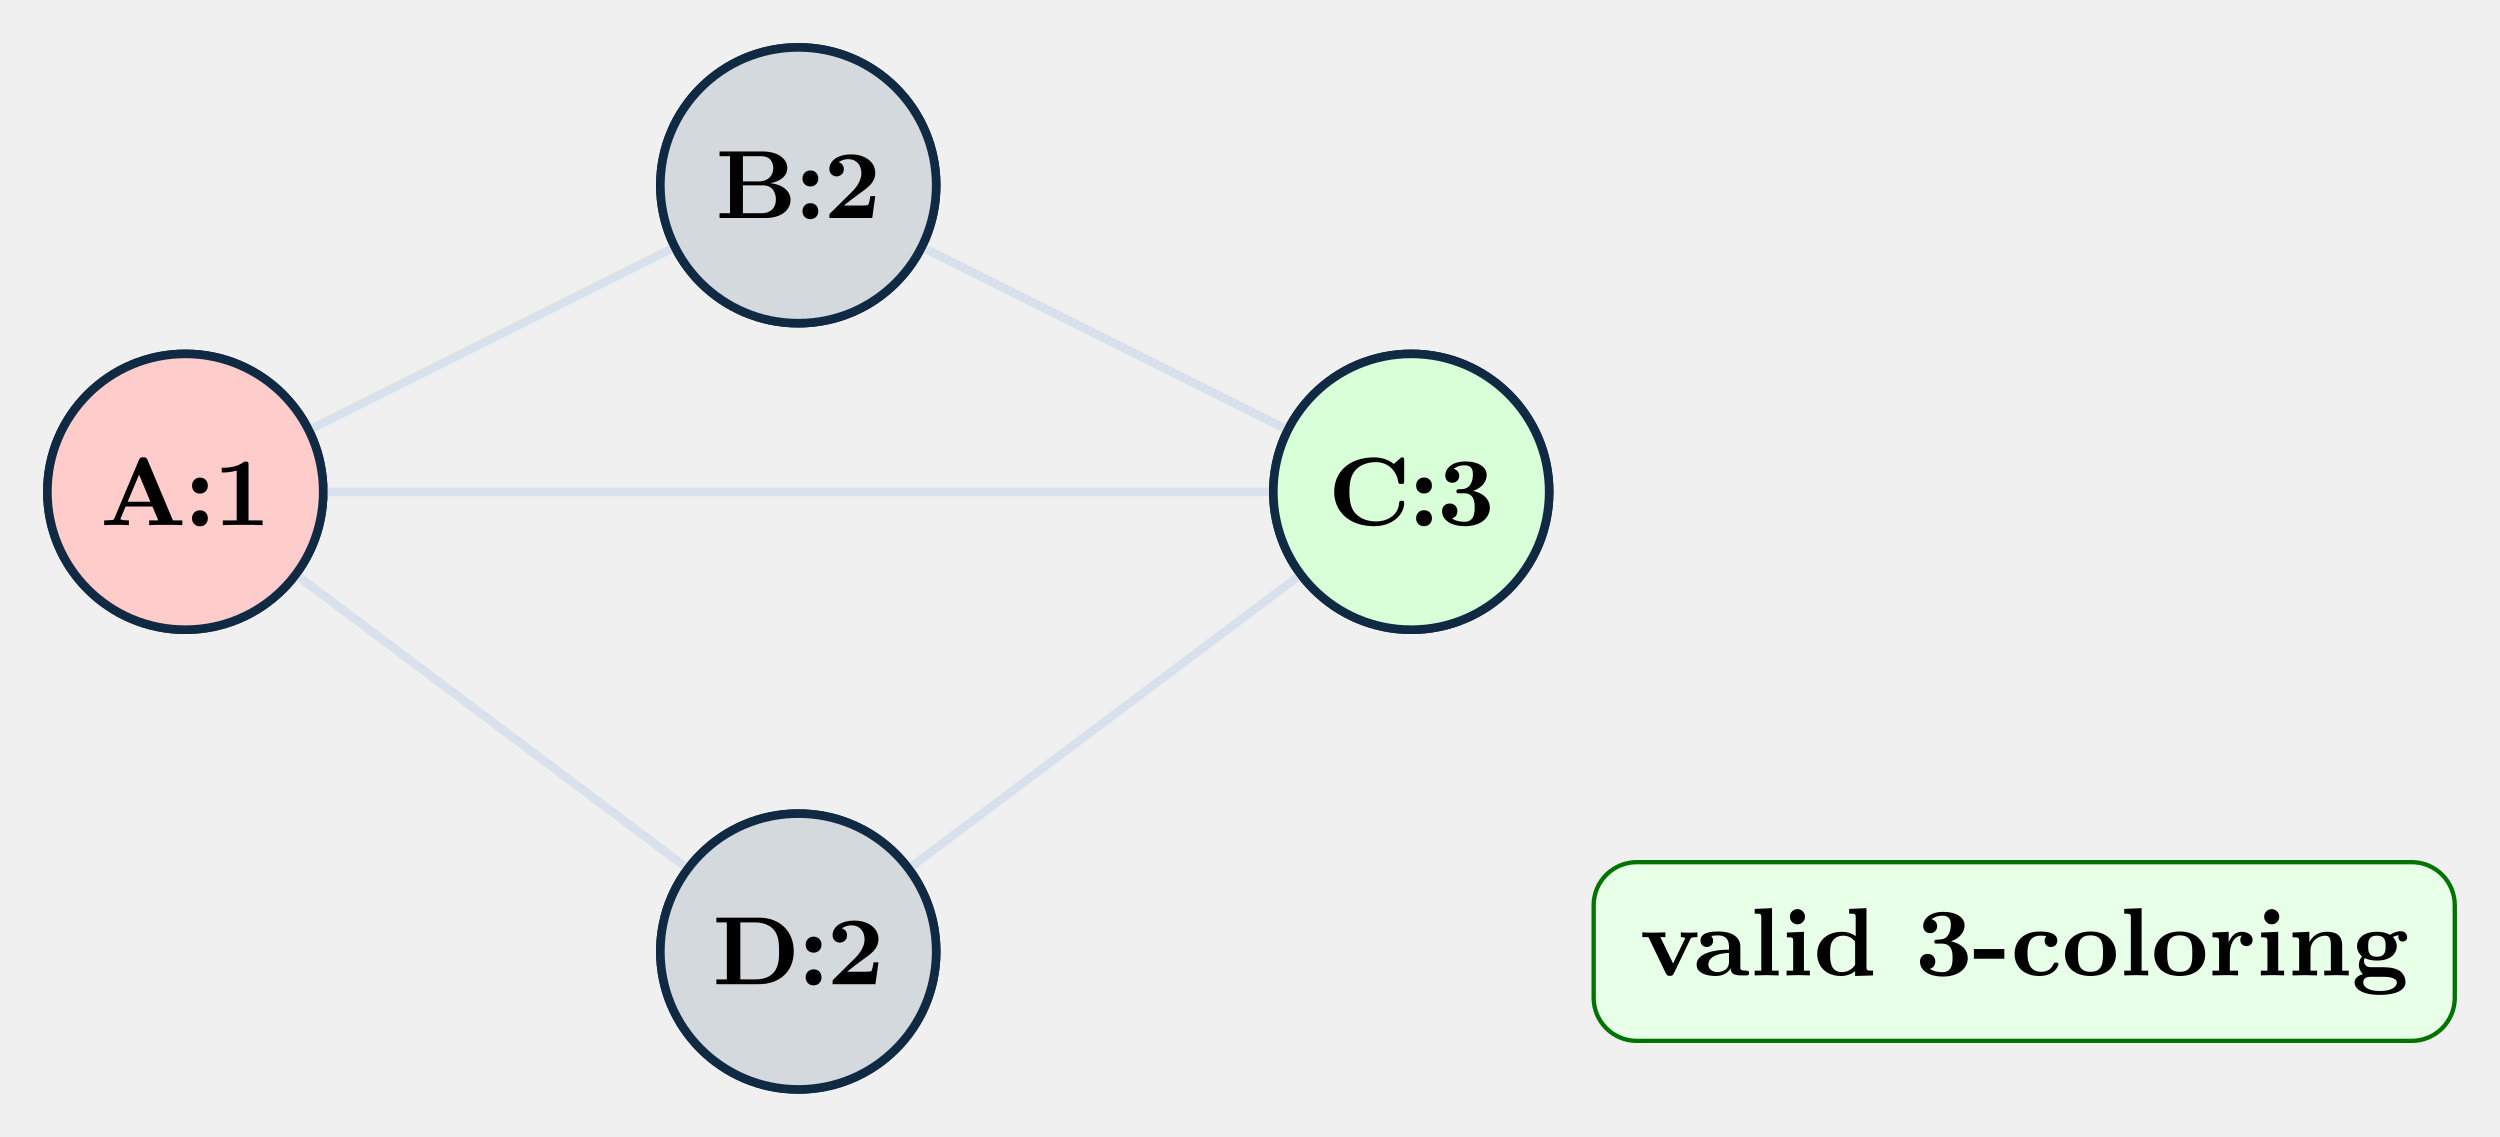
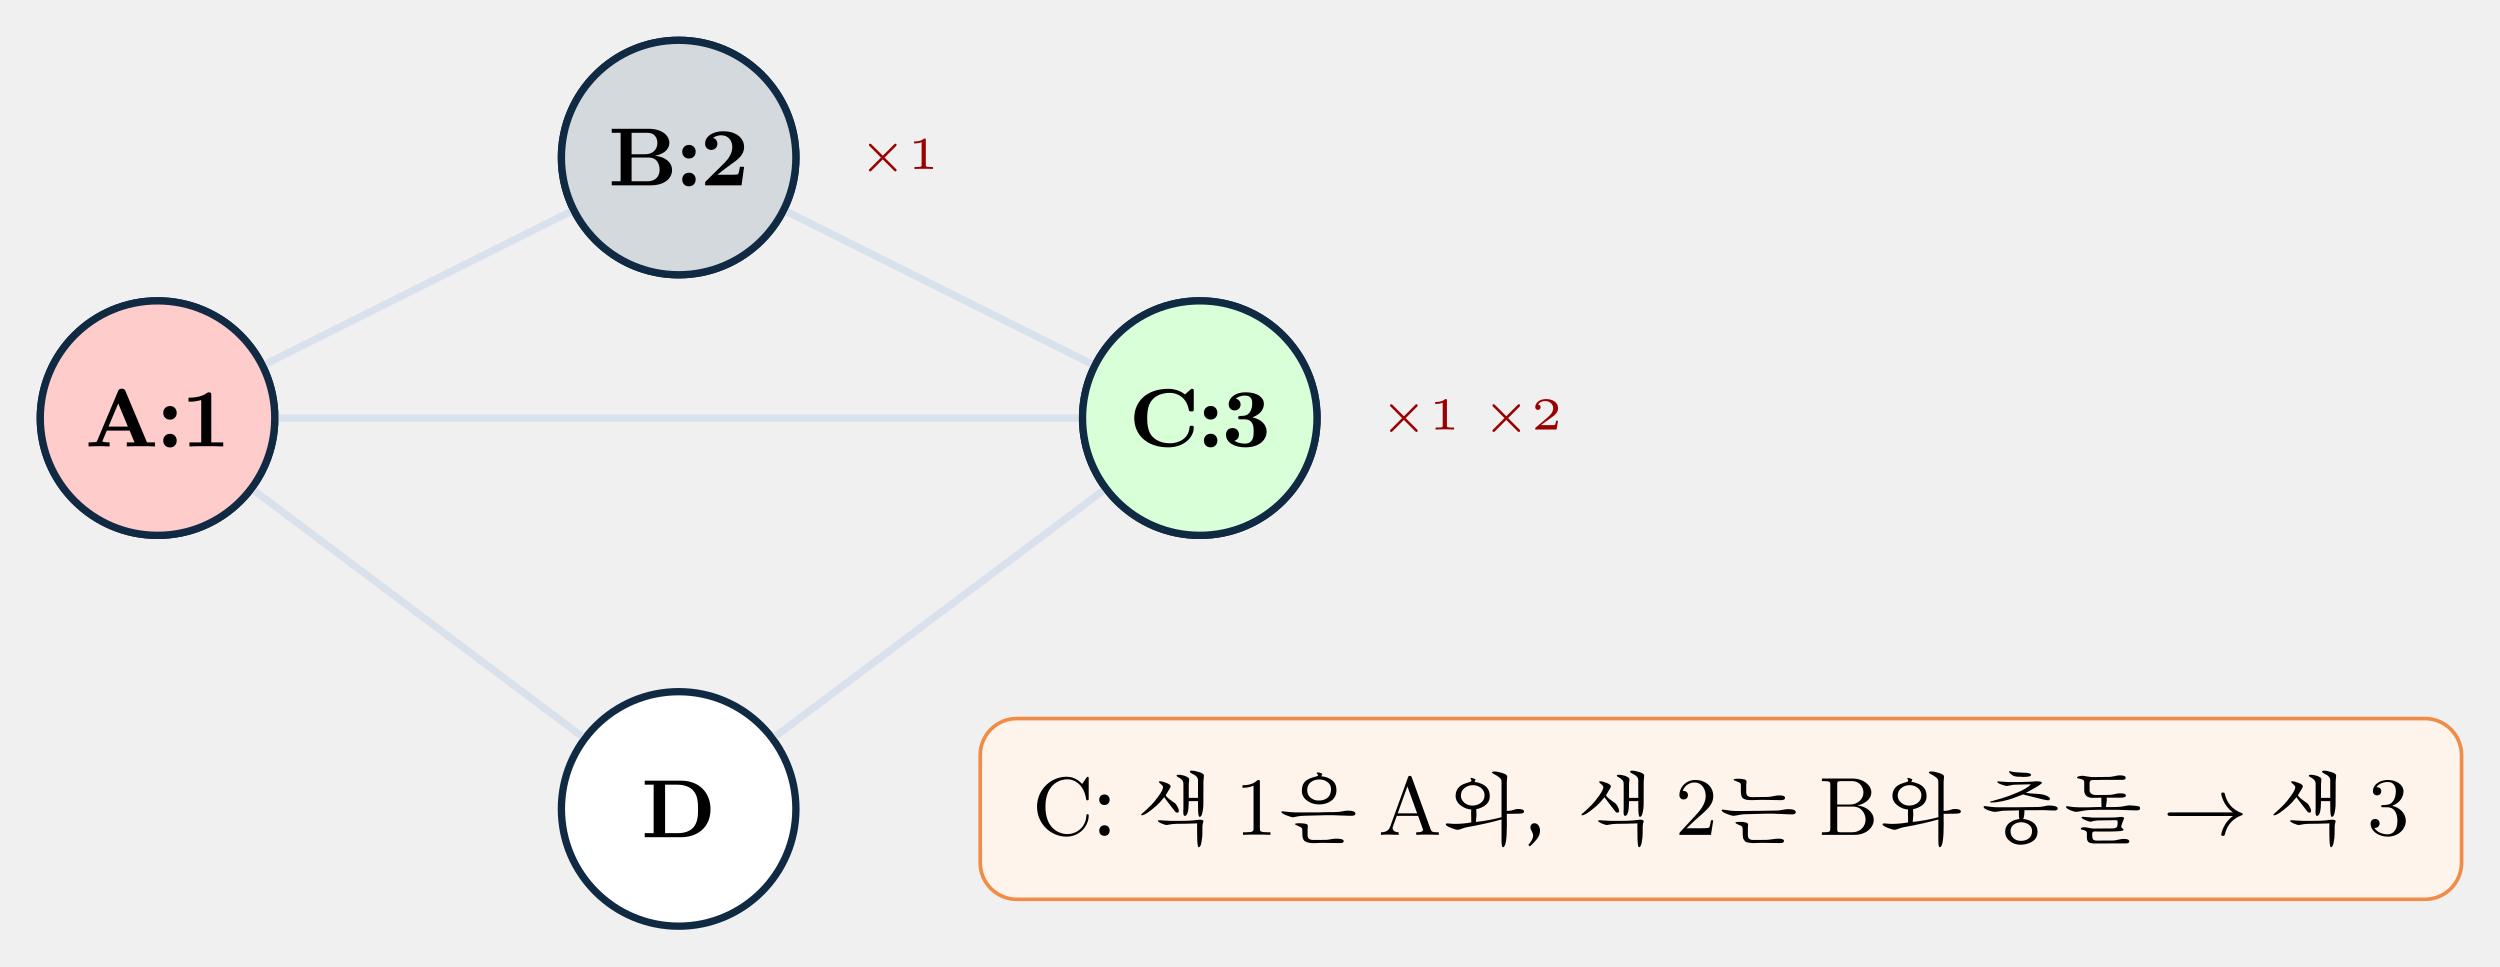
- <svg xmlns="http://www.w3.org/2000/svg" xmlns:xlink="http://www.w3.org/1999/xlink" version="1.1" width="231.224pt" height="105.145pt" viewBox="0 0 231.224 105.145">
+ <svg xmlns="http://www.w3.org/2000/svg" xmlns:xlink="http://www.w3.org/1999/xlink" version="1.1" width="271.98pt" height="105.145pt" viewBox="0 0 271.98 105.145">
  <defs>
+     <path id="g6-1" d="M7.633-2.054C6.566-1.292 6.351-.117 6.351-.018C6.351 .108 6.467 .108 6.539 .108C6.647 .108 6.71 .108 6.736-.009C6.979-1.067 7.598-1.767 8.575-2.126C8.629-2.144 8.701-2.171 8.701-2.243C8.701-2.323 8.638-2.35 8.584-2.368C7.454-2.79 6.943-3.588 6.736-4.467C6.71-4.593 6.674-4.602 6.539-4.602C6.458-4.602 6.351-4.602 6.351-4.476C6.351-4.377 6.566-3.193 7.633-2.44H.843C.691-2.44 .511-2.44 .511-2.251C.511-2.054 .682-2.054 .843-2.054H7.633Z" />
+     <path id="g5-15" d="M1.731-.457Q1.731-.206 1.642 .027Q1.552 .269 1.345 .511Q1.139 .762 1.014 .888T.628 1.265L.457 1.094Q.978 .538 .978 .054Q.978-.144 .825-.404Q.682-.664 .682-.816Q.682-1.005 .807-1.13Q.933-1.265 1.121-1.265Q1.408-1.265 1.57-1.014T1.731-.457Z" />
+     <path id="g5-29" d="M1.597-4.234Q1.758-4.072 1.758-3.821T1.597-3.409Q1.444-3.247 1.193-3.247T.78-3.409Q.628-3.57 .628-3.821T.78-4.234Q.942-4.395 1.193-4.395T1.597-4.234ZM1.758-.457Q1.758-.206 1.597-.045Q1.444 .108 1.193 .108T.78-.045Q.628-.206 .628-.457T.78-.87Q.942-1.041 1.193-1.041Q1.453-1.041 1.606-.879T1.758-.457Z" />
+     <path id="g5-7785" d="M2.18-6.109Q3.157-6.109 3.157-5.804Q3.157-5.741 3.139-5.633T3.122-5.463V-4.673Q3.122-4.53 3.157-4.422T3.256-4.252Q3.328-4.198 3.409-4.162Q3.498-4.126 3.597-4.117Q3.705-4.108 3.821-4.099Q3.938-4.099 4.054-4.108Q4.288-4.108 4.745-4.117T5.427-4.126Q5.642-4.126 6.055-4.207Q6.476-4.297 6.701-4.297Q7.346-4.297 7.346-4.028Q7.346-3.776 6.916-3.776Q6.512-3.776 5.768-3.794T4.79-3.812Q4.611-3.812 4.252-3.794T3.723-3.776Q3.238-3.776 2.978-3.866Q2.727-3.956 2.637-4.144Q2.547-4.341 2.539-4.637T2.539-5.337Q2.539-5.517 2.494-5.597Q2.431-5.705 2.09-5.813Q1.749-5.929 1.749-6.01Q1.749-6.109 2.18-6.109ZM2.368-1.417Q3.328-1.417 3.328-1.112Q3.328-1.058 3.31-.96Q3.301-.861 3.301-.816V.063Q3.301 .556 3.893 .556L5.292 .547Q5.526 .547 5.974 .475Q6.423 .413 6.647 .413Q6.835 .413 7.032 .466T7.23 .664Q7.23 .897 6.835 .897Q6.826 .897 4.862 .87Q4.7 .87 4.386 .879Q4.072 .897 3.92 .897Q3.66 .897 3.471 .861Q3.292 .834 3.157 .798Q3.032 .762 2.951 .646Q2.87 .538 2.826 .466T2.763 .197T2.736-.117Q2.736-.242 2.736-.529Q2.736-.825 2.655-.915Q2.61-.969 2.278-1.103Q1.946-1.247 1.946-1.328Q1.946-1.417 2.368-1.417ZM7.678-2.799Q8.513-2.799 8.513-2.458Q8.513-2.332 8.369-2.269Q8.225-2.216 8.073-2.225Q7.921-2.243 7.822-2.234Q7.535-2.234 6.943-2.269T6.064-2.305H5.247Q4.978-2.305 2.799-2.234Q2.619-2.225 2.234-2.144Q1.848-2.072 1.722-2.072Q1.534-2.072 .987-2.287Q.449-2.512 .449-2.664Q.449-2.772 .664-2.736Q1.606-2.583 2.171-2.592Q5.032-2.61 6.458-2.646Q6.656-2.646 7.059-2.718Q7.463-2.799 7.678-2.799Z" />
+     <path id="g5-8097" d="M6.297-6.476Q6.943-6.476 6.943-6.207Q6.943-5.983 6.548-5.983H4.279Q4.252-5.983 4.207-5.974Q4.162-5.974 4.144-5.974L3.346-5.965Q3.014-5.965 3.014-5.633V-4.862Q3.014-4.333 3.812-4.333Q4.045-4.333 4.512-4.341T5.212-4.35Q5.373-4.35 5.723-4.431Q6.082-4.521 6.315-4.521Q6.97-4.521 6.97-4.279Q6.97-4.045 6.378-4.045H4.566Q4.368-4.045 3.974-4.037Q3.588-4.028 3.391-4.028Q2.87-4.028 2.646-4.261Q2.422-4.503 2.431-4.871Q2.44-5.247 2.431-5.696Q2.431-5.822 2.404-5.875Q2.332-6.028 1.92-6.109Q1.642-6.162 1.642-6.207Q1.642-6.333 1.902-6.387Q2.171-6.44 2.332-6.423Q2.377-6.414 2.781-6.351Q3.193-6.288 3.373-6.288Q3.965-6.288 5.131-6.306Q5.337-6.306 5.714-6.387Q6.1-6.476 6.297-6.476ZM2.305-1.964Q2.494-1.964 2.861-1.92T3.418-1.875H4.772Q5.463-1.875 5.804-1.893Q5.884-1.893 6.073-1.92Q6.27-1.955 6.378-1.955Q6.772-1.955 6.772-1.812Q6.772-1.785 6.611-1.399Q6.458-1.023 6.458-.861Q6.458-.789 6.584-.709T6.71-.556Q6.71-.44 6.324-.404Q6.001-.377 5.615-.368Q5.238-.359 4.96-.359T4.234-.359Q3.794-.368 3.57-.368Q3.462-.368 3.4-.332T3.319-.233T3.292-.081Q3.292 0 3.301 .09Q3.301 .386 3.409 .502Q3.516 .628 3.812 .628Q4.099 .628 4.664 .619Q5.238 .619 5.526 .619Q5.741 .619 6.127 .529T6.719 .44Q7.337 .44 7.337 .718Q7.337 .933 6.961 .933Q6.405 .933 5.283 .933Q4.171 .942 3.615 .942Q3.328 .942 3.148 .897Q2.969 .861 2.879 .771T2.754 .547T2.718 .224Q2.718 .045 2.718-.197Q2.718-.377 2.547-.449Q2.386-.529 2.216-.556Q2.054-.583 2.054-.655Q2.054-.825 2.458-.825Q2.628-.825 2.969-.753T3.471-.682Q4.153-.682 5.534-.7Q5.696-.7 5.804-.745T5.956-.825Q6.01-.861 6.037-.996T6.064-1.184Q6.064-1.247 6.064-1.453Q6.064-1.597 5.875-1.597L4.001-1.57Q3.767-1.57 3.453-1.507Q3.409-1.498 3.283-1.462Q3.166-1.426 3.104-1.426Q2.96-1.426 2.547-1.606T2.135-1.902Q2.135-1.964 2.305-1.964ZM4.297-4.198H4.844Q4.889-3.956 4.889-3.767Q4.889-3.687 4.79-3.023H5.346Q5.929-3.023 6.387-3.059Q6.521-3.068 6.862-3.139T7.373-3.211Q7.535-3.211 7.956-3.166Q8.387-3.122 8.432-3.077Q8.513-3.005 8.513-2.879Q8.513-2.763 8.405-2.709T8.172-2.664T7.956-2.664Q7.642-2.664 7.006-2.691Q6.369-2.727 6.046-2.727H4.045Q2.852-2.727 2.296-2.619Q1.668-2.503 1.552-2.503Q1.337-2.503 .888-2.691Q.449-2.879 .449-3.05Q.449-3.122 .556-3.122Q.601-3.122 .673-3.104Q1.238-2.996 1.83-2.996H2.817Q2.978-2.996 3.507-3.014Q4.037-3.041 4.315-3.023Q4.297-3.292 4.297-3.436V-4.198Z" />
+     <path id="g5-11422" d="M3.301-4.099Q3.211-3.992 2.799-3.507Q2.494-3.166 1.821-2.646T.861-2.126Q.789-2.126 .789-2.171Q.789-2.234 .915-2.332Q1.408-2.763 1.92-3.274Q2.251-3.606 2.709-4.252Q3.175-4.898 3.175-5.185Q3.175-5.337 2.942-5.517Q2.718-5.696 2.718-5.759Q2.718-5.83 2.843-5.83Q3.086-5.83 3.543-5.651T4.001-5.274Q4.001-5.176 3.732-4.754L3.471-4.324Q3.471-4.18 3.947-3.821T4.467-3.453Q4.584-3.373 4.736-3.077Q4.898-2.781 4.898-2.637Q4.898-2.413 4.709-2.413Q4.566-2.413 4.431-2.61L3.678-3.588Q3.373-3.983 3.301-4.099ZM6.889-1.247Q6.449-1.229 5.633-1.211Q4.817-1.202 4.629-1.202Q4.216-1.175 4.135-1.166Q3.588-1.067 3.561-1.067Q3.418-1.067 3.005-1.238Q2.601-1.417 2.601-1.534Q2.601-1.588 2.879-1.588Q3.059-1.588 3.418-1.552Q3.785-1.525 3.965-1.525H5.238Q5.956-1.525 6.458-1.57Q6.548-1.579 6.79-1.615T7.167-1.65Q7.571-1.65 7.571-1.48Q7.571-1.471 7.49-1.175Q7.463-1.076 7.463-.978L7.454-.081Q7.454 .278 7.355 .807Q7.266 1.345 7.05 1.345Q7.032 1.345 7.015 1.328Q6.907 1.22 6.889 .135Q6.871-.942 6.889-1.247ZM6.979-4.028V-5.947Q6.979-6.162 6.835-6.324Q6.701-6.485 6.53-6.557Q6.369-6.638 6.225-6.719Q6.091-6.808 6.091-6.889Q6.091-6.988 6.315-6.988Q6.611-6.988 7.113-6.826Q7.625-6.674 7.625-6.458Q7.625-6.351 7.598-6.135T7.571-5.813L7.562-3.256Q7.562-2.924 7.463-2.44T7.158-1.955Q7.113-1.955 7.077-2.018Q7.05-2.081 7.032-2.189T7.006-2.377Q6.997-2.467 6.997-2.583L6.988-2.7Q6.979-2.861 6.979-3.669H5.974Q5.974-2.063 5.534-2.063Q5.409-2.063 5.382-2.368Q5.364-2.682 5.391-2.781V-5.552Q5.391-5.839 5.203-6.01Q5.023-6.18 4.835-6.27T4.646-6.44Q4.646-6.539 4.88-6.539Q5.05-6.539 5.301-6.485Q5.561-6.44 5.795-6.306Q6.037-6.18 6.019-6.01Q5.974-5.633 5.974-5.534V-4.028H6.979Z" />
+     <path id="g5-12821" d="M3.57-5.75Q3.902-5.741 4.279-5.579Q4.772-5.382 4.996-5.05Q5.23-4.727 5.23-4.207Q5.23-3.525 4.629-3.139Q4.037-2.754 3.319-2.754Q2.673-2.754 2.09-3.184Q1.516-3.615 1.516-4.243Q1.516-4.969 2.108-5.382Q2.314-5.526 2.736-5.651Q3.166-5.786 3.175-5.795Q3.238-5.839 3.238-5.902Q3.238-5.956 3.184-6.037T3.131-6.153Q3.131-6.198 3.211-6.198Q3.301-6.198 3.489-6.127Q3.678-6.064 3.678-5.992Q3.678-5.965 3.57-5.75ZM2.09-4.279Q2.09-3.821 2.467-3.498Q2.852-3.184 3.319-3.184Q3.866-3.184 4.261-3.48Q4.664-3.785 4.664-4.315Q4.664-4.799 4.279-5.104T3.391-5.409Q2.879-5.409 2.485-5.095Q2.09-4.79 2.09-4.279ZM6.512-1.92V-5.66Q6.512-5.696 6.503-5.759Q6.503-5.83 6.503-5.866Q6.494-6.091 6.234-6.279Q5.983-6.467 5.732-6.593T5.481-6.781Q5.481-6.898 5.759-6.898Q6.055-6.898 6.593-6.728Q7.131-6.566 7.131-6.351Q7.131-6.252 7.104-6.046Q7.086-5.848 7.086-5.741V-2.601Q7.553-2.619 7.75-2.691Q8.064-2.817 8.279-2.817Q8.961-2.817 8.961-2.547Q8.961-2.422 8.809-2.35Q8.665-2.287 7.086-2.287Q7.086-2.099 7.086-1.713Q7.095-1.328 7.095-1.13Q7.095 1.345 6.665 1.345Q6.512 1.345 6.512 .619V-1.677Q5.014-1.238 2.664-.816Q2.539-.798 2.198-.673Q1.866-.547 1.758-.547Q1.552-.547 .996-.762Q.44-.987 .44-1.148Q.44-1.229 .556-1.238Q.682-1.256 .745-1.238Q.852-1.238 1.058-1.211Q1.274-1.193 1.381-1.193Q2.35-1.193 3.22-1.354Q3.202-1.695 3.202-2.386Q3.202-2.547 3.22-2.888H3.758Q3.785-2.53 3.785-2.162Q3.785-2.018 3.749-1.731Q3.723-1.453 3.723-1.408Q5.095-1.543 6.512-1.92Z" />
+     <path id="g5-13077" d="M4.799-6.378Q5.526-6.306 5.983-5.929Q6.449-5.561 6.449-4.871Q6.449-4.135 5.902-3.723T4.593-3.31Q4.144-3.31 3.723-3.462Q3.301-3.624 2.987-3.965Q2.682-4.315 2.682-4.772Q2.682-5.391 2.96-5.723Q3.247-6.064 3.857-6.243Q4.467-6.396 4.467-6.485Q4.467-6.53 4.377-6.611Q4.297-6.692 4.297-6.728Q4.297-6.79 4.458-6.79Q4.557-6.79 4.727-6.736Q4.907-6.683 4.907-6.602Q4.907-6.593 4.799-6.378ZM3.265-4.853Q3.265-4.368 3.633-4.045Q4.01-3.732 4.503-3.732Q5.122-3.732 5.49-4.045T5.857-4.969Q5.857-5.463 5.481-5.741Q5.104-6.028 4.593-6.028Q4.019-6.028 3.642-5.723T3.265-4.853ZM2.314-1.265Q3.22-1.265 3.31-1.076Q3.337-1.005 3.337-.951T3.319-.789Q3.31-.691 3.31-.637V.063Q3.31 .314 3.471 .431Q3.633 .556 3.893 .556L5.292 .547Q5.481 .547 5.848 .475Q6.216 .413 6.405 .413Q7.239 .413 7.239 .682Q7.239 .897 6.889 .897L4.817 .87Q4.682 .87 4.422 .888T4.037 .906Q3.364 .906 3.041 .709Q2.727 .52 2.736-.09V-.404Q2.736-.619 2.691-.718Q2.637-.834 2.287-.96Q1.946-1.085 1.946-1.166Q1.946-1.265 2.314-1.265ZM7.687-2.637Q8.513-2.637 8.513-2.296Q8.513-2.072 8.055-2.072Q7.732-2.072 7.095-2.099Q6.458-2.135 6.135-2.135H5.131Q4.602-2.135 2.781-2.072Q2.494-2.063 2.081-1.982Q1.794-1.911 1.74-1.911Q1.534-1.911 .996-2.126T.457-2.485Q.457-2.565 .583-2.565Q.628-2.565 .718-2.547Q.807-2.539 .816-2.539Q1.588-2.44 2.135-2.44H4.162Q4.341-2.44 4.709-2.449Q5.077-2.467 5.265-2.467Q6.423-2.467 6.745-2.503Q6.835-2.512 7.167-2.574T7.687-2.637Z" />
+     <path id="g5-14718" d="M3.229-6.925L3.274-6.934Q3.606-6.844 3.893-6.817Q4.037-6.799 4.297-6.79Q4.566-6.781 4.646-6.772L4.79-6.763Q4.942-6.763 5.05-6.754Q5.167-6.745 5.31-6.719T5.534-6.647T5.615-6.53Q5.615-6.342 5.086-6.315T4.521-6.324H4.279Q3.821-6.324 3.579-6.494Q3.22-6.745 3.22-6.889L3.229-6.907V-6.925ZM5.588-5.472Q5.552-5.499 5.481-5.499L3.767-5.454Q3.615-5.445 3.346-5.382T2.996-5.319Q2.817-5.319 2.377-5.481T1.938-5.777Q1.938-5.822 2.036-5.822Q2.234-5.822 2.619-5.777Q3.014-5.741 3.211-5.741H3.92Q4.225-5.741 4.799-5.759Q5.373-5.786 5.597-5.786Q5.687-5.786 5.875-5.804Q6.064-5.83 6.162-5.83Q6.799-5.83 6.799-5.669Q6.799-5.552 6.019-5.104T5.059-4.575Q5.14-4.566 5.301-4.539Q5.472-4.521 5.552-4.512Q5.714-4.494 6.037-4.476Q6.369-4.467 6.62-4.431Q6.871-4.404 7.095-4.333Q7.275-4.279 7.472-4.162Q7.669-4.054 7.669-3.929Q7.669-3.857 7.607-3.803Q7.544-3.758 7.472-3.758Q7.311-3.758 6.683-3.911Q6.575-3.938 5.848-4.117T4.736-4.395Q4.054-4.126 3.597-3.965T2.476-3.66Q1.821-3.516 1.265-3.516Q1.157-3.516 1.157-3.588Q1.157-3.615 1.22-3.633Q1.292-3.66 1.372-3.678Q1.462-3.705 1.471-3.705L2.386-3.965Q3.193-4.198 4.18-4.629Q5.176-5.059 5.588-5.472ZM3.337-1.363Q3.875-1.731 4.575-1.731T5.795-1.372T6.315-.35Q6.315 .368 5.759 .718Q5.212 1.076 4.449 1.076Q3.803 1.076 3.301 .682T2.799-.332Q2.799-.996 3.337-1.363ZM3.382-.404Q3.382 .063 3.696 .359Q4.019 .655 4.494 .655Q5.041 .655 5.382 .377Q5.723 .108 5.723-.431Q5.723-.87 5.355-1.121Q4.996-1.372 4.539-1.372Q4.072-1.372 3.723-1.112Q3.382-.861 3.382-.404ZM4.306-2.664Q3.211-2.646 2.682-2.628Q2.521-2.628 2.18-2.565T1.668-2.503Q1.426-2.503 .933-2.682Q.449-2.861 .449-3.05V-3.068L.457-3.086Q.52-3.148 .583-3.131Q1.507-3.005 1.794-3.005H4.333Q4.341-3.005 6.333-3.032Q6.692-3.032 7.041-3.113Q7.382-3.193 7.49-3.193Q8.513-3.193 8.513-2.87Q8.513-2.646 8.145-2.646Q7.992-2.646 7.607-2.664Q7.221-2.691 7.015-2.691Q6.656-2.691 5.956-2.682Q5.256-2.682 4.898-2.682Q4.898-1.534 4.485-1.534Q4.324-1.534 4.297-2.036Q4.279-2.539 4.306-2.664Z" />
+     <path id="g4-27" d="M6.602 0V-.278H6.449C5.893-.278 5.795-.359 5.705-.61L3.669-6.234C3.624-6.351 3.597-6.423 3.453-6.423S3.292-6.369 3.238-6.225L1.31-.897C1.202-.601 .996-.287 .305-.278V0C.646-.027 .888-.027 1.22-.027L2.234 0V-.278C1.722-.287 1.57-.565 1.57-.736C1.57-.816 1.588-.861 1.606-.906L2.027-2.063H4.35L4.835-.709C4.871-.619 4.88-.592 4.88-.547C4.88-.278 4.377-.278 4.144-.278V0C4.548-.027 5.014-.027 5.427-.027L6.602 0ZM4.243-2.341H2.126L3.184-5.274L4.243-2.341Z" />
+     <path id="g4-34" d="M6.01-1.633C6.01-2.44 5.23-3.095 4.234-3.202C5.122-3.382 5.75-3.947 5.75-4.611C5.75-5.4 4.889-6.127 3.705-6.127H.368V-5.848H.574C1.265-5.848 1.283-5.75 1.283-5.418V-.709C1.283-.377 1.265-.278 .574-.278H.368V0H3.956C5.167 0 6.01-.798 6.01-1.633ZM4.889-4.611C4.889-3.92 4.288-3.301 3.444-3.301H2.036V-5.481C2.036-5.786 2.054-5.848 2.476-5.848H3.642C4.521-5.848 4.889-5.149 4.889-4.611ZM5.122-1.65C5.122-.96 4.584-.278 3.66-.278H2.476C2.054-.278 2.036-.341 2.036-.646V-3.077H3.732C4.772-3.077 5.122-2.198 5.122-1.65Z" />
+     <path id="g4-42" d="M6.135-2.081C6.135-2.171 6.135-2.251 6.01-2.251C5.893-2.251 5.893-2.189 5.884-2.108C5.813-.745 4.736-.081 3.812-.081C3.05-.081 1.426-.556 1.426-3.068C1.426-5.57 3.059-6.046 3.803-6.046C4.691-6.046 5.633-5.373 5.848-3.92C5.866-3.803 5.875-3.758 5.992-3.758C6.135-3.758 6.135-3.803 6.135-3.992V-6.091C6.135-6.243 6.135-6.324 6.028-6.324C5.965-6.324 5.938-6.297 5.884-6.216L5.427-5.543C5.14-5.822 4.629-6.324 3.723-6.324C1.982-6.324 .511-4.88 .511-3.068C.511-1.22 2 .197 3.723 .197C5.212 .197 6.135-1.032 6.135-2.081Z" />
+     <path id="g4-82" d="M3.875 0V-.278H3.588C2.754-.278 2.727-.386 2.727-.718V-5.732C2.727-5.956 2.718-5.974 2.494-5.974C1.938-5.4 1.112-5.4 .834-5.4V-5.122C1.005-5.122 1.552-5.122 2.036-5.355V-.718C2.036-.386 2.009-.278 1.175-.278H.888V0C1.211-.027 2.009-.027 2.377-.027S3.552-.027 3.875 0Z" />
+     <path id="g4-106" d="M4.216-1.525C4.216-2.305 3.597-2.969 2.736-3.157C3.57-3.471 3.965-4.126 3.965-4.745C3.965-5.436 3.202-5.974 2.269-5.974S.637-5.445 .637-4.763C.637-4.467 .834-4.297 1.094-4.297S1.543-4.485 1.543-4.745C1.543-5.059 1.328-5.194 1.023-5.194C1.256-5.57 1.803-5.75 2.243-5.75C2.987-5.75 3.131-5.158 3.131-4.736C3.131-4.467 3.077-4.037 2.852-3.696C2.574-3.292 2.26-3.274 2-3.256C1.776-3.238 1.758-3.238 1.686-3.238C1.606-3.229 1.534-3.22 1.534-3.122C1.534-3.005 1.606-3.005 1.758-3.005H2.18C2.96-3.005 3.301-2.377 3.301-1.525C3.301-.377 2.691-.054 2.234-.054C2.063-.054 1.193-.099 .789-.762C1.112-.718 1.363-.942 1.363-1.247C1.363-1.543 1.139-1.731 .879-1.731C.655-1.731 .386-1.597 .386-1.22C.386-.422 1.22 .197 2.26 .197C3.382 .197 4.216-.61 4.216-1.525Z" />
+     <path id="g4-107" d="M4.144-1.588H3.893C3.875-1.471 3.803-.942 3.687-.798C3.633-.718 3.014-.718 2.835-.718H1.238L2.126-1.561C3.597-2.835 4.144-3.31 4.144-4.225C4.144-5.256 3.292-5.974 2.189-5.974C1.157-5.974 .457-5.158 .457-4.341C.457-3.893 .843-3.848 .924-3.848C1.121-3.848 1.39-3.992 1.39-4.315C1.39-4.584 1.202-4.781 .924-4.781C.879-4.781 .852-4.781 .816-4.772C1.032-5.409 1.606-5.696 2.09-5.696C3.005-5.696 3.319-4.844 3.319-4.225C3.319-3.31 2.628-2.565 2.198-2.099L.556-.323C.457-.224 .457-.206 .457 0H3.893L4.144-1.588Z" />
+     <path id="g3-82" d="M2.759 0V-.219H2.51C1.982-.219 1.982-.274 1.982-.428V-3.167C1.982-3.317 1.967-3.317 1.803-3.317C1.449-2.998 .896-2.998 .797-2.998H.712V-2.779H.797C.911-2.779 1.235-2.794 1.524-2.918V-.428C1.524-.274 1.524-.219 .996-.219H.747V0C1.021-.02 1.464-.02 1.753-.02S2.485-.02 2.759 0Z" />
+     <path id="g3-107" d="M2.933-.961H2.724C2.709-.867 2.659-.558 2.58-.508C2.54-.478 2.121-.478 2.047-.478H1.071C1.399-.722 1.768-1.001 2.067-1.2C2.515-1.509 2.933-1.798 2.933-2.326C2.933-2.963 2.331-3.317 1.619-3.317C.946-3.317 .453-2.928 .453-2.44C.453-2.181 .672-2.136 .742-2.136C.876-2.136 1.036-2.226 1.036-2.43C1.036-2.61 .906-2.709 .752-2.724C.891-2.948 1.18-3.098 1.514-3.098C1.997-3.098 2.4-2.809 2.4-2.321C2.4-1.902 2.112-1.584 1.728-1.26L.513-.229C.463-.184 .458-.184 .453-.149V0H2.769L2.933-.961Z" />
+     <path id="g2-1" d="M4.128-2.48C4.183-2.535 4.203-2.57 4.203-2.615C4.203-2.689 4.138-2.754 4.064-2.754C4.009-2.754 3.984-2.729 3.929-2.674L2.699-1.444L1.464-2.679C1.409-2.734 1.374-2.754 1.33-2.754C1.255-2.754 1.19-2.689 1.19-2.615C1.19-2.56 1.215-2.535 1.27-2.48L2.5-1.245L1.27-.01C1.215 .045 1.19 .07 1.19 .124C1.19 .199 1.255 .264 1.33 .264C1.384 .264 1.409 .239 1.459 .189L2.694-1.046L3.969 .229C3.994 .249 4.029 .264 4.064 .264C4.138 .264 4.203 .199 4.203 .124C4.203 .095 4.193 .075 4.183 .05C4.163 .02 3.237-.891 2.893-1.245L4.128-2.48Z" />
    <path id="g1-29" d="M1.967-3.653Q1.967-3.329 1.761-3.123Q1.559-2.917 1.235-2.917Q.915-2.917 .71-3.123T.504-3.648Q.504-3.973 .71-4.183Q.915-4.397 1.24-4.397Q1.568-4.397 1.765-4.187Q1.967-3.981 1.967-3.653ZM1.967-.626Q1.967-.307 1.761-.096Q1.559 .109 1.235 .109Q.915 .109 .71-.096Q.504-.307 .504-.626Q.504-.95 .71-1.161T1.24-1.371Q1.568-1.371 1.765-1.165Q1.967-.959 1.967-.626Z" />
    <path id="g0-27" d="M7.616 0V-.44H6.745L4.395-6.037C4.297-6.279 4.162-6.279 4.001-6.279S3.705-6.279 3.606-6.037L1.337-.646C1.274-.502 1.274-.493 1.049-.466C.897-.449 .727-.44 .574-.44H.386V0C.888-.018 1.005-.027 1.48-.027C1.83-.027 2.117-.027 2.673 0V-.44C2.431-.44 2.126-.44 1.875-.538L2.368-1.722H4.853L5.391-.44H4.548V0C4.862-.027 5.768-.027 6.135-.027C6.512-.027 7.275-.027 7.616 0ZM4.664-2.162H2.556L3.615-4.673L4.664-2.162Z" />
-     <path id="g0-28" d="M5.104-.224C5.104-.44 4.96-.44 4.871-.44C4.297-.449 4.297-.538 4.297-.753V-2.673C4.297-3.462 3.651-4.063 2.269-4.063C1.758-4.063 .61-4.045 .61-3.22C.61-2.817 .915-2.628 1.193-2.628C1.498-2.628 1.776-2.843 1.776-3.211C1.776-3.471 1.624-3.624 1.597-3.651C1.686-3.669 1.902-3.705 2.234-3.705C2.879-3.705 3.247-3.382 3.247-2.673V-2.386C1.758-2.386 .251-2 .251-1.005C.251-.117 1.372 .054 2.018 .054C2.7 .054 3.166-.242 3.409-.664C3.409-.431 3.409 0 4.368 0H4.808C4.978 0 5.104 0 5.104-.224ZM3.247-1.247C3.247-.305 2.207-.305 2.171-.305C1.713-.305 1.337-.601 1.337-1.005C1.337-1.301 1.498-2 3.247-2.081V-1.247Z" />
    <path id="g0-34" d="M6.943-1.668C6.943-2.449 6.279-3.086 5.086-3.22C6.073-3.391 6.647-3.947 6.647-4.611C6.647-5.436 5.839-6.153 4.359-6.153H.377V-5.714H1.345V-.44H.377V0H4.637C6.171 0 6.943-.798 6.943-1.668ZM5.346-4.611C5.346-3.956 4.907-3.382 4.01-3.382H2.539V-5.714H4.243C5.31-5.714 5.346-4.79 5.346-4.611ZM5.588-1.686C5.588-1.067 5.23-.44 4.261-.44H2.539V-3.023H4.35C4.494-3.023 4.969-3.023 5.274-2.664C5.534-2.341 5.588-1.973 5.588-1.686Z" />
    <path id="g0-42" d="M7.068-2.045C7.068-2.243 6.979-2.243 6.835-2.243C6.736-2.243 6.62-2.243 6.611-2.099C6.539-.798 5.346-.332 4.494-.332C4.01-.332 3.139-.431 2.539-1.094C2.063-1.633 2-2.467 2-3.077C2-4.153 2.216-4.691 2.583-5.104C3.005-5.579 3.732-5.822 4.476-5.822C5.265-5.822 6.306-5.346 6.539-3.92C6.557-3.803 6.665-3.803 6.799-3.803C7.041-3.803 7.068-3.821 7.068-4.063V-6.001C7.068-6.162 7.068-6.261 6.889-6.261C6.799-6.261 6.781-6.243 6.701-6.171L6.109-5.651C5.597-6.064 4.942-6.261 4.288-6.261C1.973-6.261 .592-4.898 .592-3.077C.592-1.301 1.92 .108 4.297 .108C5.983 .108 7.068-.969 7.068-2.045Z" />
-     <path id="g0-43" d="M4.413-1.041C4.413-1.184 4.279-1.184 4.18-1.184C4.001-1.184 4.001-1.175 3.929-1.014C3.749-.583 3.346-.332 2.817-.332C1.543-.332 1.543-1.624 1.543-2.027C1.543-2.565 1.552-3.678 2.727-3.678C2.79-3.678 3.274-3.669 3.274-3.624L3.247-3.579C3.166-3.48 3.131-3.337 3.131-3.211C3.131-2.843 3.409-2.628 3.714-2.628C3.992-2.628 4.297-2.817 4.297-3.22C4.297-4.063 3.041-4.063 2.691-4.063C.969-4.063 .35-2.969 .35-1.991C.35-.861 1.157 .054 2.646 .054C2.978 .054 3.418 0 3.794-.233C4.306-.547 4.413-1.014 4.413-1.041Z" />
    <path id="g0-46" d="M7.535-3.032C7.535-4.934 6.216-6.153 4.333-6.153H.377V-5.714H1.345V-.44H.377V0H4.341C6.127 0 7.535-1.085 7.535-3.032ZM6.18-3.032C6.18-2.162 6.18-.44 3.965-.44H2.592V-5.714H3.956C4.664-5.714 5.328-5.49 5.723-4.996C6.118-4.494 6.18-3.857 6.18-3.032Z" />
-     <path id="g0-47" d="M5.517 0V-.44C4.978-.44 4.907-.44 4.907-.789V-6.225L3.301-6.153V-5.714C3.839-5.714 3.911-5.714 3.911-5.364V-3.633C3.516-3.92 3.095-4.037 2.664-4.037C1.202-4.037 .35-3.148 .35-1.991C.35-.798 1.193 .054 2.556 .054C3.122 .054 3.57-.161 3.857-.395V.054L5.517 0ZM3.857-.978C3.66-.664 3.229-.305 2.655-.305C1.543-.305 1.543-1.381 1.543-1.973C1.543-2.494 1.552-2.879 1.785-3.211C2.018-3.57 2.449-3.678 2.763-3.678C3.211-3.678 3.579-3.48 3.857-3.131V-.978Z" />
-     <path id="g0-59" d="M5.158-3.543C5.158-3.776 4.978-4.09 4.566-4.09C4.126-4.09 3.749-3.875 3.579-3.749C3.202-3.974 2.79-4.037 2.359-4.037C.987-4.037 .52-3.292 .52-2.709C.52-2.216 .825-1.893 .987-1.758C.798-1.552 .691-1.247 .691-.978C.691-.592 .879-.287 1.067-.117C.386 .072 .296 .457 .296 .655C.296 1.193 .915 1.803 2.646 1.803C4.216 1.803 5.005 1.31 5.005 .628C5.005 .314 4.889-.242 4.27-.529C3.749-.762 3.274-.762 2.386-.762H1.938C1.65-.762 1.525-.762 1.372-.879C1.238-.996 1.166-1.148 1.166-1.328S1.238-1.606 1.238-1.606C1.57-1.435 1.964-1.372 2.359-1.372C3.732-1.372 4.198-2.117 4.198-2.7C4.198-3.068 4.028-3.364 3.839-3.552C4.081-3.678 4.261-3.696 4.377-3.714C4.368-3.678 4.35-3.624 4.35-3.534C4.35-3.292 4.539-3.131 4.754-3.131C4.951-3.131 5.158-3.274 5.158-3.543ZM3.166-2.709C3.166-2.305 3.166-1.731 2.359-1.731S1.552-2.305 1.552-2.7C1.552-3.104 1.552-3.678 2.359-3.678S3.166-3.104 3.166-2.709ZM4.207 .664C4.207 .951 3.875 1.444 2.655 1.444C1.471 1.444 1.094 .996 1.094 .646C1.094 .126 1.668 .126 1.803 .126H2.888C3.166 .126 4.207 .126 4.207 .664Z" />
-     <path id="g0-64" d="M2.933-1.543V-2.44H.117V-1.543H2.933Z" />
-     <path id="g0-66" d="M2.619 0V-.44H2.072V-4.037L.493-3.965V-3.525C1.014-3.525 1.076-3.525 1.076-3.175V-.44H.466V0C1.067-.018 1.184-.027 1.561-.027C2-.027 2.117-.018 2.619 0ZM2.171-5.427C2.171-5.848 1.83-6.135 1.471-6.135C1.094-6.135 .771-5.83 .771-5.436C.771-5.014 1.112-4.727 1.471-4.727C1.848-4.727 2.171-5.032 2.171-5.427Z" />
-     <path id="g0-72" d="M2.682 0V-.44H2.072V-6.225L.466-6.153V-5.714C1.005-5.714 1.076-5.714 1.076-5.364V-.44H.466V0L1.57-.027L2.682 0Z" />
-     <path id="g0-77" d="M5.651 0V-.44H5.041V-2.736C5.041-3.803 4.395-4.037 3.615-4.037C2.512-4.037 2.072-3.229 2.009-3.095H2V-4.037L.449-3.965V-3.525C.987-3.525 1.058-3.525 1.058-3.175V-.44H.449V0L1.579-.027L2.718 0V-.44H2.108V-2.278C2.108-3.283 2.933-3.678 3.471-3.678C3.812-3.678 3.992-3.489 3.992-2.817V-.44H3.382V0L4.512-.027L5.651 0Z" />
-     <path id="g0-81" d="M5.005-1.955C5.005-3.131 4.18-4.063 2.655-4.063C1.076-4.063 .296-3.086 .296-1.955C.296-.843 1.103 .054 2.646 .054C4.252 .054 5.005-.888 5.005-1.955ZM3.812-2.054C3.812-1.283 3.812-.332 2.655-.332C1.489-.332 1.489-1.274 1.489-2.054C1.489-2.808 1.489-3.705 2.646-3.705C3.812-3.705 3.812-2.808 3.812-2.054Z" />
    <path id="g0-82" d="M4.566 0V-.44H3.265V-5.588C3.265-5.786 3.265-5.884 3.005-5.884C2.897-5.884 2.879-5.884 2.799-5.822C2.108-5.31 1.148-5.31 .969-5.31H.789V-4.871H.969C1.184-4.871 1.668-4.898 2.171-5.05V-.44H.888V0C1.229-.027 2.314-.027 2.718-.027C3.139-.027 4.198-.027 4.566 0Z" />
-     <path id="g0-96" d="M4.081-3.283C4.081-3.74 3.615-4.037 3.086-4.037C2.458-4.037 2.072-3.579 1.875-3.059H1.866V-4.037L.368-3.965V-3.525C.906-3.525 .978-3.525 .978-3.175V-.44H.368V0L1.516-.027C1.74-.027 2.26-.027 2.736 0V-.44H1.973V-1.955C1.973-2.61 2.216-3.651 3.086-3.678C2.987-3.579 2.942-3.427 2.942-3.283C2.942-2.888 3.256-2.709 3.507-2.709C3.794-2.709 4.081-2.906 4.081-3.283Z" />
    <path id="g0-106" d="M4.862-1.615C4.862-2.323 4.324-2.942 3.31-3.157C4.216-3.471 4.566-4.09 4.566-4.637C4.566-5.31 3.893-5.884 2.556-5.884C1.453-5.884 .736-5.292 .736-4.566C.736-4.162 1.023-3.911 1.381-3.911C1.767-3.911 2.027-4.189 2.027-4.557C2.027-4.853 1.857-5.113 1.498-5.194C1.57-5.256 1.938-5.526 2.512-5.526C3.292-5.526 3.292-4.942 3.292-4.655C3.292-4.153 3.104-3.373 2.332-3.328L1.911-3.301C1.767-3.283 1.767-3.184 1.767-3.122C1.767-2.942 1.866-2.942 2.027-2.942H2.449C3.453-2.942 3.453-2.063 3.453-1.615C3.453-1.211 3.453-.296 2.494-.296C2.386-.296 1.767-.314 1.354-.61C1.767-.727 1.857-1.076 1.857-1.283C1.857-1.704 1.561-1.991 1.148-1.991C.762-1.991 .44-1.731 .44-1.274C.44-.431 1.337 .108 2.539 .108C4.18 .108 4.862-.789 4.862-1.615Z" />
    <path id="g0-107" d="M4.772-2.018H4.315C4.297-1.893 4.216-1.256 4.081-1.193C3.965-1.148 3.301-1.148 3.148-1.148H1.866C2.341-1.534 2.879-1.955 3.328-2.269C4.081-2.799 4.772-3.283 4.772-4.162C4.772-5.212 3.812-5.884 2.512-5.884C1.399-5.884 .529-5.355 .529-4.53C.529-4.063 .888-3.848 1.202-3.848C1.489-3.848 1.866-4.054 1.866-4.521C1.866-4.718 1.785-5.05 1.39-5.158C1.704-5.409 2.108-5.445 2.287-5.445C3.023-5.445 3.489-4.898 3.489-4.153C3.489-3.507 3.104-2.915 2.628-2.431L.628-.457C.529-.359 .529-.35 .529-.17V0H4.494L4.772-2.018Z" />
-     <path id="g0-112" d="M5.346-3.543V-3.983C5.095-3.956 4.871-3.956 4.62-3.956C4.359-3.956 4.072-3.956 3.812-3.983V-3.543C4.063-3.543 4.144-3.498 4.225-3.462C4.216-3.427 4.216-3.409 4.171-3.337L3.095-1.103L1.92-3.543H2.386V-3.983L1.283-3.956C.96-3.956 .78-3.956 .251-3.983V-3.543H.816L2.422-.206C2.503-.036 2.574 .045 2.799 .045S3.095-.036 3.175-.206L4.691-3.355C4.754-3.48 4.781-3.543 5.346-3.543Z" />
  </defs>
  <g id="page1">
    <path d="M29.894 45.485C29.894 38.44 24.183 32.729 17.138 32.729C10.093 32.729 4.382 38.44 4.382 45.485S10.093 58.241 17.138 58.241C24.183 58.241 29.894 52.53 29.894 45.485Z" fill="#fff" />
    <path d="M29.894 45.485C29.894 38.44 24.183 32.729 17.138 32.729C10.093 32.729 4.382 38.44 4.382 45.485S10.093 58.241 17.138 58.241C24.183 58.241 29.894 52.53 29.894 45.485Z" stroke="#102a43" fill="none" stroke-width=".797" stroke-miterlimit="10" />
    <g transform="matrix(.999596 0 0 .999596 .000002 105.145)">
      <use x="13.141" y="-56.544" xlink:href="#g0-27" />
    </g>
    <path d="M86.588 17.138C86.588 10.093 80.877 4.382 73.832 4.382S61.076 10.093 61.076 17.138C61.076 24.183 66.787 29.894 73.832 29.894S86.588 24.183 86.588 17.138Z" fill="#fff" />
    <path d="M86.588 17.138C86.588 10.093 80.877 4.382 73.832 4.382S61.076 10.093 61.076 17.138C61.076 24.183 66.787 29.894 73.832 29.894S86.588 24.183 86.588 17.138Z" stroke="#102a43" fill="none" stroke-width=".797" stroke-miterlimit="10" />
    <g transform="matrix(.999596 0 0 .999596 .000008 105.145)">
      <use x="70.09" y="-84.964" xlink:href="#g0-34" />
    </g>
    <path d="M143.282 45.485C143.282 38.44 137.571 32.729 130.526 32.729C123.481 32.729 117.77 38.44 117.77 45.485S123.481 58.241 130.526 58.241C137.571 58.241 143.282 52.53 143.282 45.485Z" fill="#fff" />
    <path d="M143.282 45.485C143.282 38.44 137.571 32.729 130.526 32.729C123.481 32.729 117.77 38.44 117.77 45.485S123.481 58.241 130.526 58.241C137.571 58.241 143.282 52.53 143.282 45.485Z" stroke="#102a43" fill="none" stroke-width=".797" stroke-miterlimit="10" />
    <g transform="matrix(.999596 0 0 .999596 0 105.145)">
      <use x="126.743" y="-56.607" xlink:href="#g0-42" />
    </g>
    <path d="M86.588 88.005C86.588 80.96 80.877 75.249 73.832 75.249S61.076 80.96 61.076 88.005S66.787 100.761 73.832 100.761S86.588 95.05 86.588 88.005Z" fill="#fff" />
    <path d="M86.588 88.005C86.588 80.96 80.877 75.249 73.832 75.249S61.076 80.96 61.076 88.005S66.787 100.761 73.832 100.761S86.588 95.05 86.588 88.005Z" stroke="#102a43" fill="none" stroke-width=".797" stroke-miterlimit="10" />
    <g transform="matrix(.999596 0 0 .999596 0 105.145)">
      <use x="69.794" y="-14.07" xlink:href="#g0-46" />
    </g>
    <path d="M28.903 39.603L62.067 23.021" stroke="#d9e2ec" fill="none" stroke-width=".797" stroke-miterlimit="10" />
    <path d="M85.597 23.021L118.761 39.603" stroke="#d9e2ec" fill="none" stroke-width=".797" stroke-miterlimit="10" />
    <path d="M120.002 53.378L84.355 80.113" stroke="#d9e2ec" fill="none" stroke-width=".797" stroke-miterlimit="10" />
    <path d="M63.309 80.113L27.662 53.378" stroke="#d9e2ec" fill="none" stroke-width=".797" stroke-miterlimit="10" />
    <path d="M30.293 45.485H117.371" stroke="#d9e2ec" fill="none" stroke-width=".797" stroke-miterlimit="10" />
    <path d="M29.894 45.485C29.894 38.44 24.183 32.729 17.138 32.729C10.093 32.729 4.382 38.44 4.382 45.485S10.093 58.241 17.138 58.241C24.183 58.241 29.894 52.53 29.894 45.485Z" fill="#fcc" />
    <path d="M29.894 45.485C29.894 38.44 24.183 32.729 17.138 32.729C10.093 32.729 4.382 38.44 4.382 45.485S10.093 58.241 17.138 58.241C24.183 58.241 29.894 52.53 29.894 45.485Z" stroke="#102a43" fill="none" stroke-width=".797" stroke-miterlimit="10" />
    <g transform="matrix(.999596 0 0 .999596 0 105.145)">
      <use x="9.253" y="-56.599" xlink:href="#g0-27" />
      <use x="17.263" y="-56.599" xlink:href="#g1-29" />
      <use x="19.729" y="-56.599" xlink:href="#g0-82" />
    </g>
    <path d="M86.588 17.138C86.588 10.093 80.877 4.382 73.832 4.382S61.076 10.093 61.076 17.138C61.076 24.183 66.787 29.894 73.832 29.894S86.588 24.183 86.588 17.138Z" fill="#d4d9dd" />
    <path d="M86.588 17.138C86.588 10.093 80.877 4.382 73.832 4.382S61.076 10.093 61.076 17.138C61.076 24.183 66.787 29.894 73.832 29.894S86.588 24.183 86.588 17.138Z" stroke="#102a43" fill="none" stroke-width=".797" stroke-miterlimit="10" />
    <g transform="matrix(.999596 0 0 .999596 0 105.145)">
      <use x="66.202" y="-85.019" xlink:href="#g0-34" />
      <use x="73.746" y="-85.019" xlink:href="#g1-29" />
      <use x="76.212" y="-85.019" xlink:href="#g0-107" />
    </g>
+     <g fill="#900" transform="matrix(1.000265 0 0 1.000265 0 105.145)">
+       <use x="93.316" y="-86.737" xlink:href="#g2-1" />
+       <use x="98.712" y="-86.737" xlink:href="#g3-82" />
+     </g>
    <path d="M143.282 45.485C143.282 38.44 137.571 32.729 130.526 32.729C123.481 32.729 117.77 38.44 117.77 45.485S123.481 58.241 130.526 58.241C137.571 58.241 143.282 52.53 143.282 45.485Z" fill="#d9ffd9" />
    <path d="M143.282 45.485C143.282 38.44 137.571 32.729 130.526 32.729C123.481 32.729 117.77 38.44 117.77 45.485S123.481 58.241 130.526 58.241C137.571 58.241 143.282 52.53 143.282 45.485Z" stroke="#102a43" fill="none" stroke-width=".797" stroke-miterlimit="10" />
    <g transform="matrix(.999596 0 0 .999596 0 105.145)">
      <use x="122.856" y="-56.608" xlink:href="#g0-42" />
      <use x="130.525" y="-56.608" xlink:href="#g1-29" />
      <use x="132.991" y="-56.608" xlink:href="#g0-106" />
    </g>
-     <path d="M86.588 88.005C86.588 80.96 80.877 75.249 73.832 75.249S61.076 80.96 61.076 88.005S66.787 100.761 73.832 100.761S86.588 95.05 86.588 88.005Z" fill="#d4d9dd" />
-     <path d="M86.588 88.005C86.588 80.96 80.877 75.249 73.832 75.249S61.076 80.96 61.076 88.005S66.787 100.761 73.832 100.761S86.588 95.05 86.588 88.005Z" stroke="#102a43" fill="none" stroke-width=".797" stroke-miterlimit="10" />
+     <g fill="#900" transform="matrix(1.000265 0 0 1.000265 0 105.145)">
+       <use x="149.994" y="-58.399" xlink:href="#g2-1" />
+       <use x="155.39" y="-58.399" xlink:href="#g3-82" />
+       <use x="161.131" y="-58.399" xlink:href="#g2-1" />
+       <use x="166.526" y="-58.399" xlink:href="#g3-107" />
+     </g>
+     <path d="M263.813 78.171H110.625C108.425 78.171 106.64 79.955 106.64 82.156V93.855C106.64 96.056 108.425 97.84 110.625 97.84H263.813C266.014 97.84 267.798 96.056 267.798 93.855V82.156C267.798 79.955 266.014 78.171 263.813 78.171Z" fill="#fef4ec" />
+     <path d="M263.813 78.171H110.625C108.425 78.171 106.64 79.955 106.64 82.156V93.855C106.64 96.056 108.425 97.84 110.625 97.84H263.813C266.014 97.84 267.798 96.056 267.798 93.855V82.156C267.798 79.955 266.014 78.171 263.813 78.171Z" stroke="#f08c46" fill="none" stroke-width=".399" stroke-miterlimit="10" />
    <g transform="matrix(.999596 0 0 .999596 0 105.145)">
-       <use x="65.907" y="-14.125" xlink:href="#g0-46" />
-       <use x="74.042" y="-14.125" xlink:href="#g1-29" />
-       <use x="76.508" y="-14.125" xlink:href="#g0-107" />
-     </g>
-     <path d="M223.056 79.741H151.382C149.181 79.741 147.397 81.525 147.397 83.726V92.285C147.397 94.486 149.181 96.27 151.382 96.27H223.056C225.257 96.27 227.041 94.486 227.041 92.285V83.726C227.041 81.525 225.257 79.741 223.056 79.741Z" fill="#e8ffe8" />
-     <path d="M223.056 79.741H151.382C149.181 79.741 147.397 81.525 147.397 83.726V92.285C147.397 94.486 149.181 96.27 151.382 96.27H223.056C225.257 96.27 227.041 94.486 227.041 92.285V83.726C227.041 81.525 225.257 79.741 223.056 79.741Z" stroke="#007300" fill="none" stroke-width=".399" stroke-miterlimit="10" />
-     <g transform="matrix(.999596 0 0 .999596 .000015 105.145)">
-       <use x="151.709" y="-14.935" xlink:href="#g0-112" />
-       <use x="156.732" y="-14.935" xlink:href="#g0-28" />
-       <use x="161.89" y="-14.935" xlink:href="#g0-72" />
-       <use x="164.841" y="-14.935" xlink:href="#g0-66" />
-       <use x="167.792" y="-14.935" xlink:href="#g0-47" />
-       <use x="177.211" y="-14.935" xlink:href="#g0-106" />
-       <use x="182.521" y="-14.935" xlink:href="#g0-64" />
-       <use x="186.055" y="-14.935" xlink:href="#g0-43" />
-       <use x="190.774" y="-14.935" xlink:href="#g0-81" />
-       <use x="196.084" y="-14.935" xlink:href="#g0-72" />
-       <use x="199.035" y="-14.935" xlink:href="#g0-81" />
-       <use x="204.345" y="-14.935" xlink:href="#g0-96" />
-       <use x="208.723" y="-14.935" xlink:href="#g0-66" />
-       <use x="211.674" y="-14.935" xlink:href="#g0-77" />
-       <use x="217.567" y="-14.935" xlink:href="#g0-59" />
+       <use x="112.355" y="-14.326" xlink:href="#g4-42" />
+       <use x="119.011" y="-14.326" xlink:href="#g5-29" />
+       <use x="123.406" y="-14.326" xlink:href="#g5-11422" />
+       <use x="134.394" y="-14.326" xlink:href="#g4-82" />
+       <use x="139.005" y="-14.326" xlink:href="#g5-13077" />
+       <use x="149.993" y="-14.326" xlink:href="#g4-27" />
+       <use x="156.909" y="-14.326" xlink:href="#g5-12821" />
+       <use x="165.879" y="-14.326" xlink:href="#g5-15" />
+       <use x="171.324" y="-14.326" xlink:href="#g5-11422" />
+       <use x="182.321" y="-14.326" xlink:href="#g4-107" />
+       <use x="186.931" y="-14.326" xlink:href="#g5-7785" />
+       <use x="197.92" y="-14.326" xlink:href="#g4-34" />
+       <use x="204.45" y="-14.326" xlink:href="#g5-12821" />
+       <use x="215.438" y="-14.326" xlink:href="#g5-14718" />
+       <use x="224.408" y="-14.326" xlink:href="#g5-8097" />
+       <use x="235.396" y="-14.326" xlink:href="#g6-1" />
+       <use x="246.634" y="-14.326" xlink:href="#g5-11422" />
+       <use x="257.622" y="-14.326" xlink:href="#g4-106" />
    </g>
  </g>
</svg>
